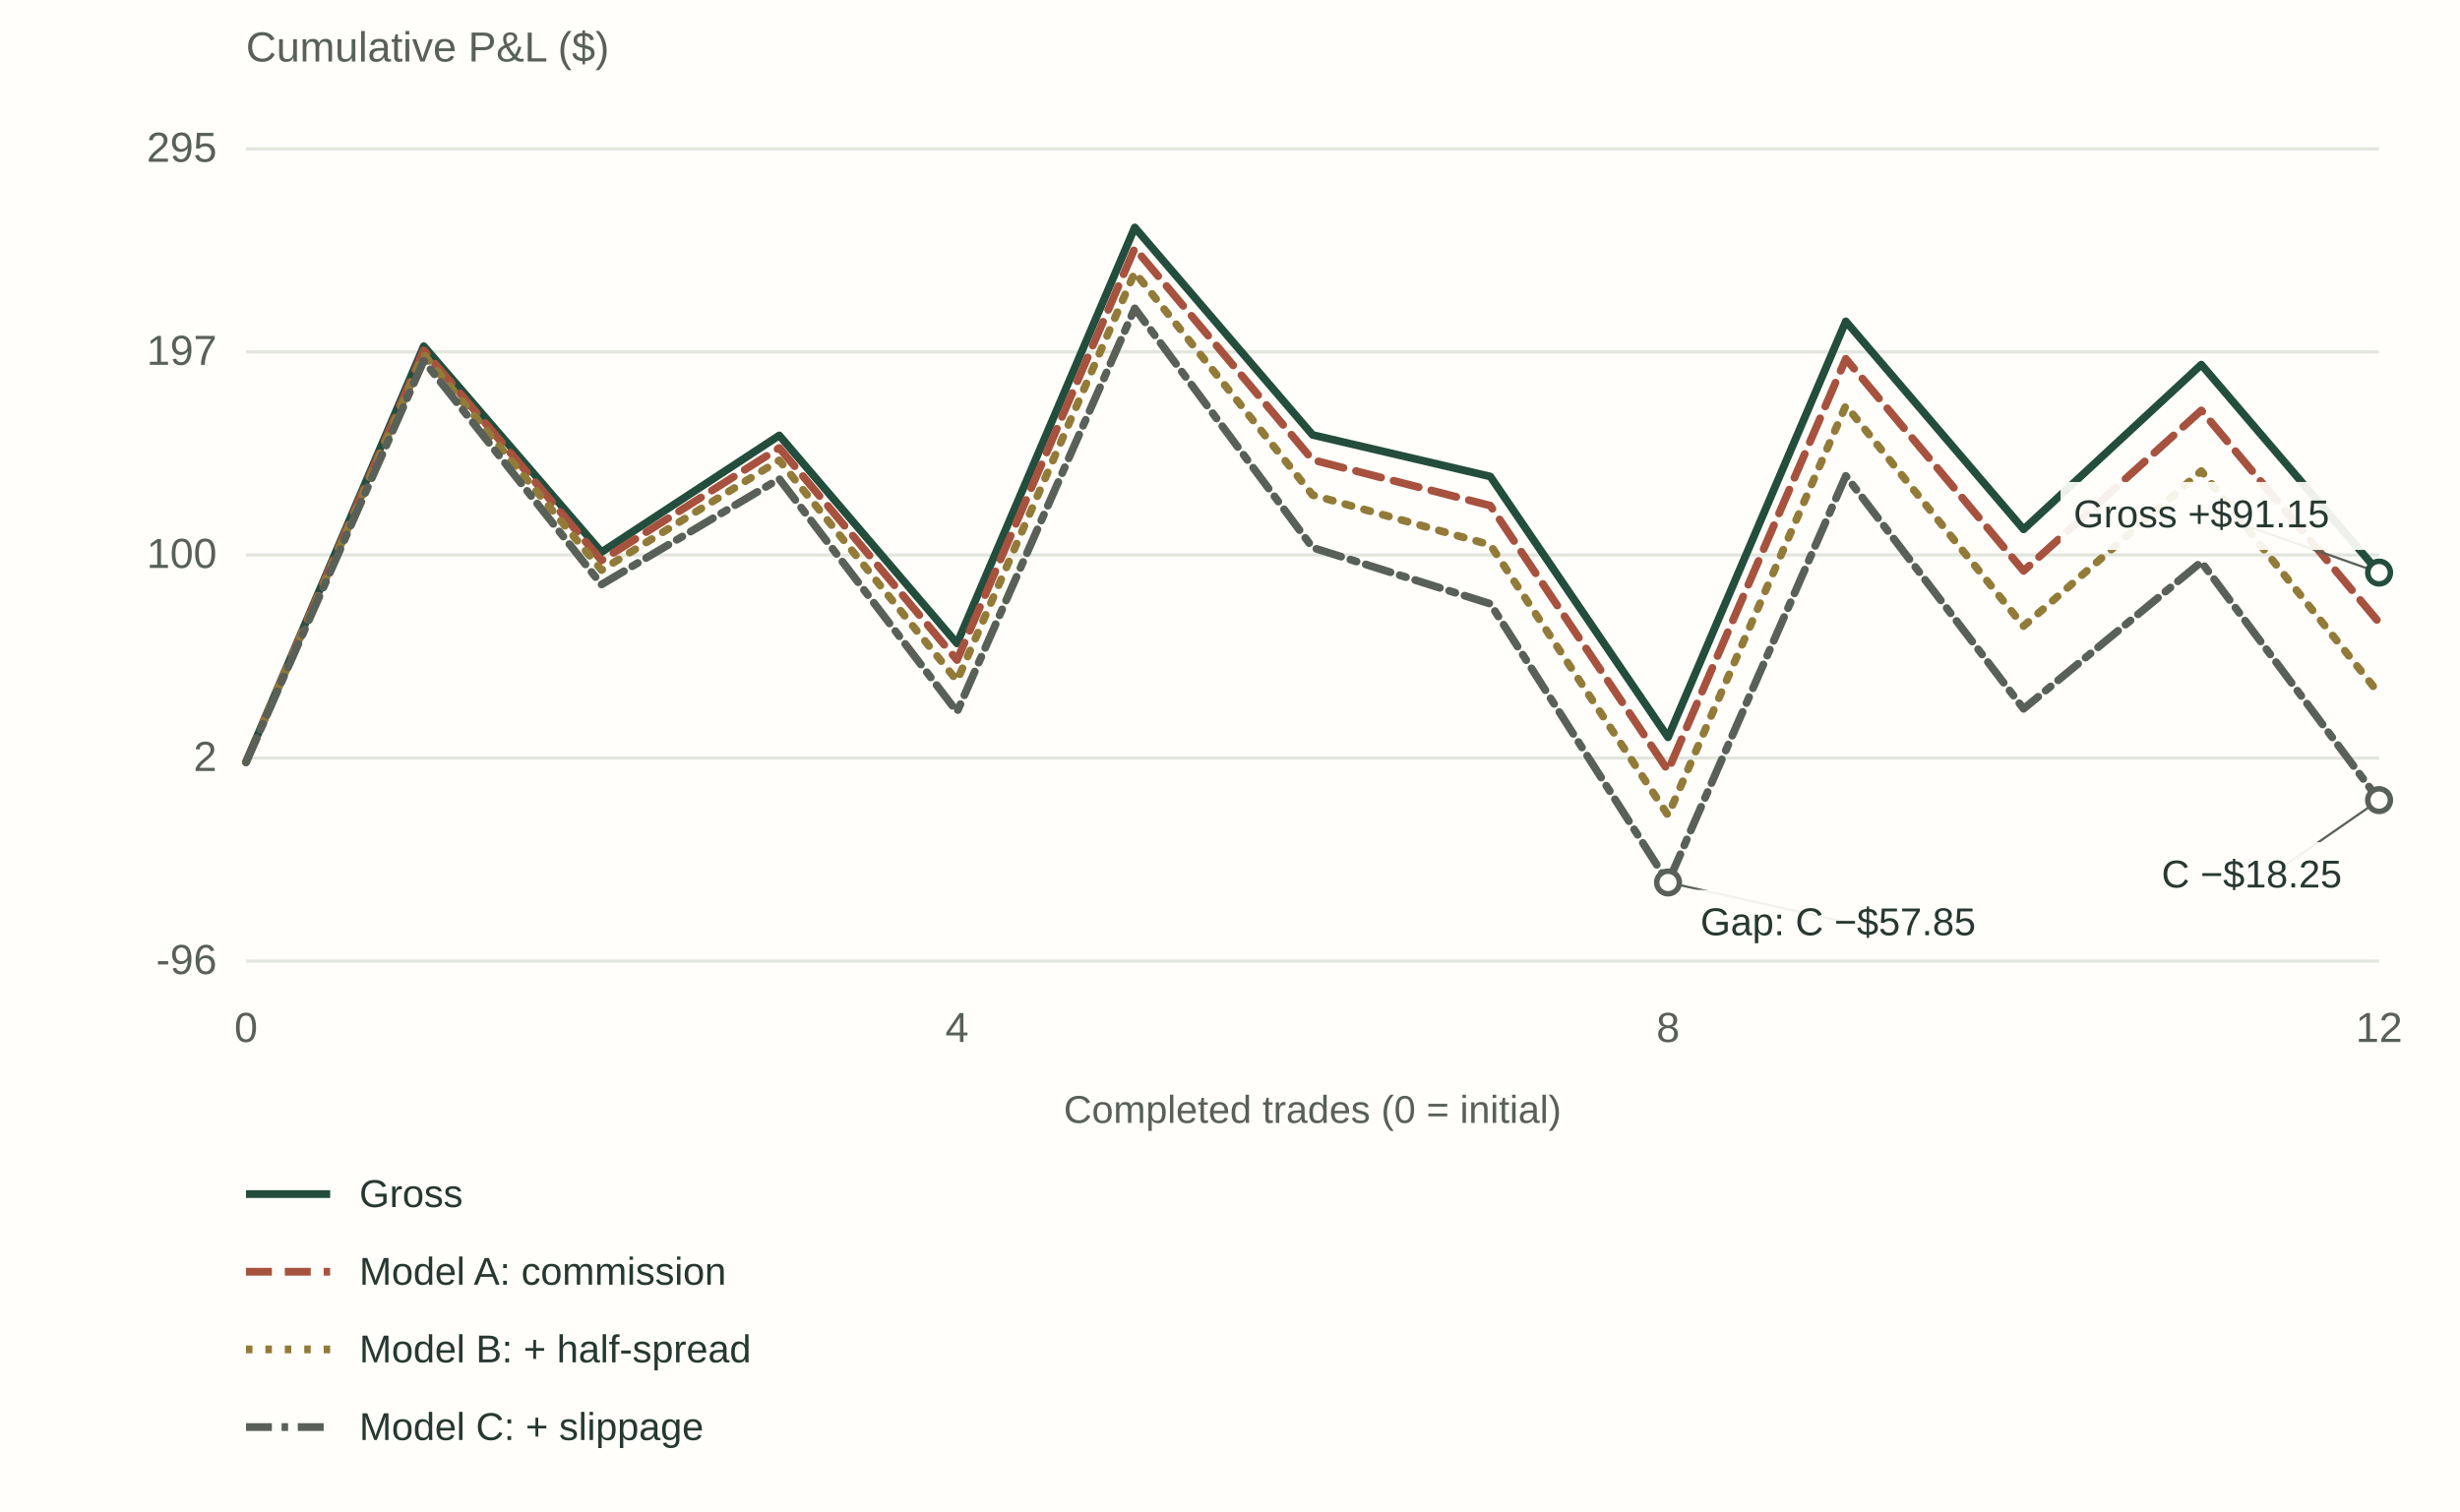
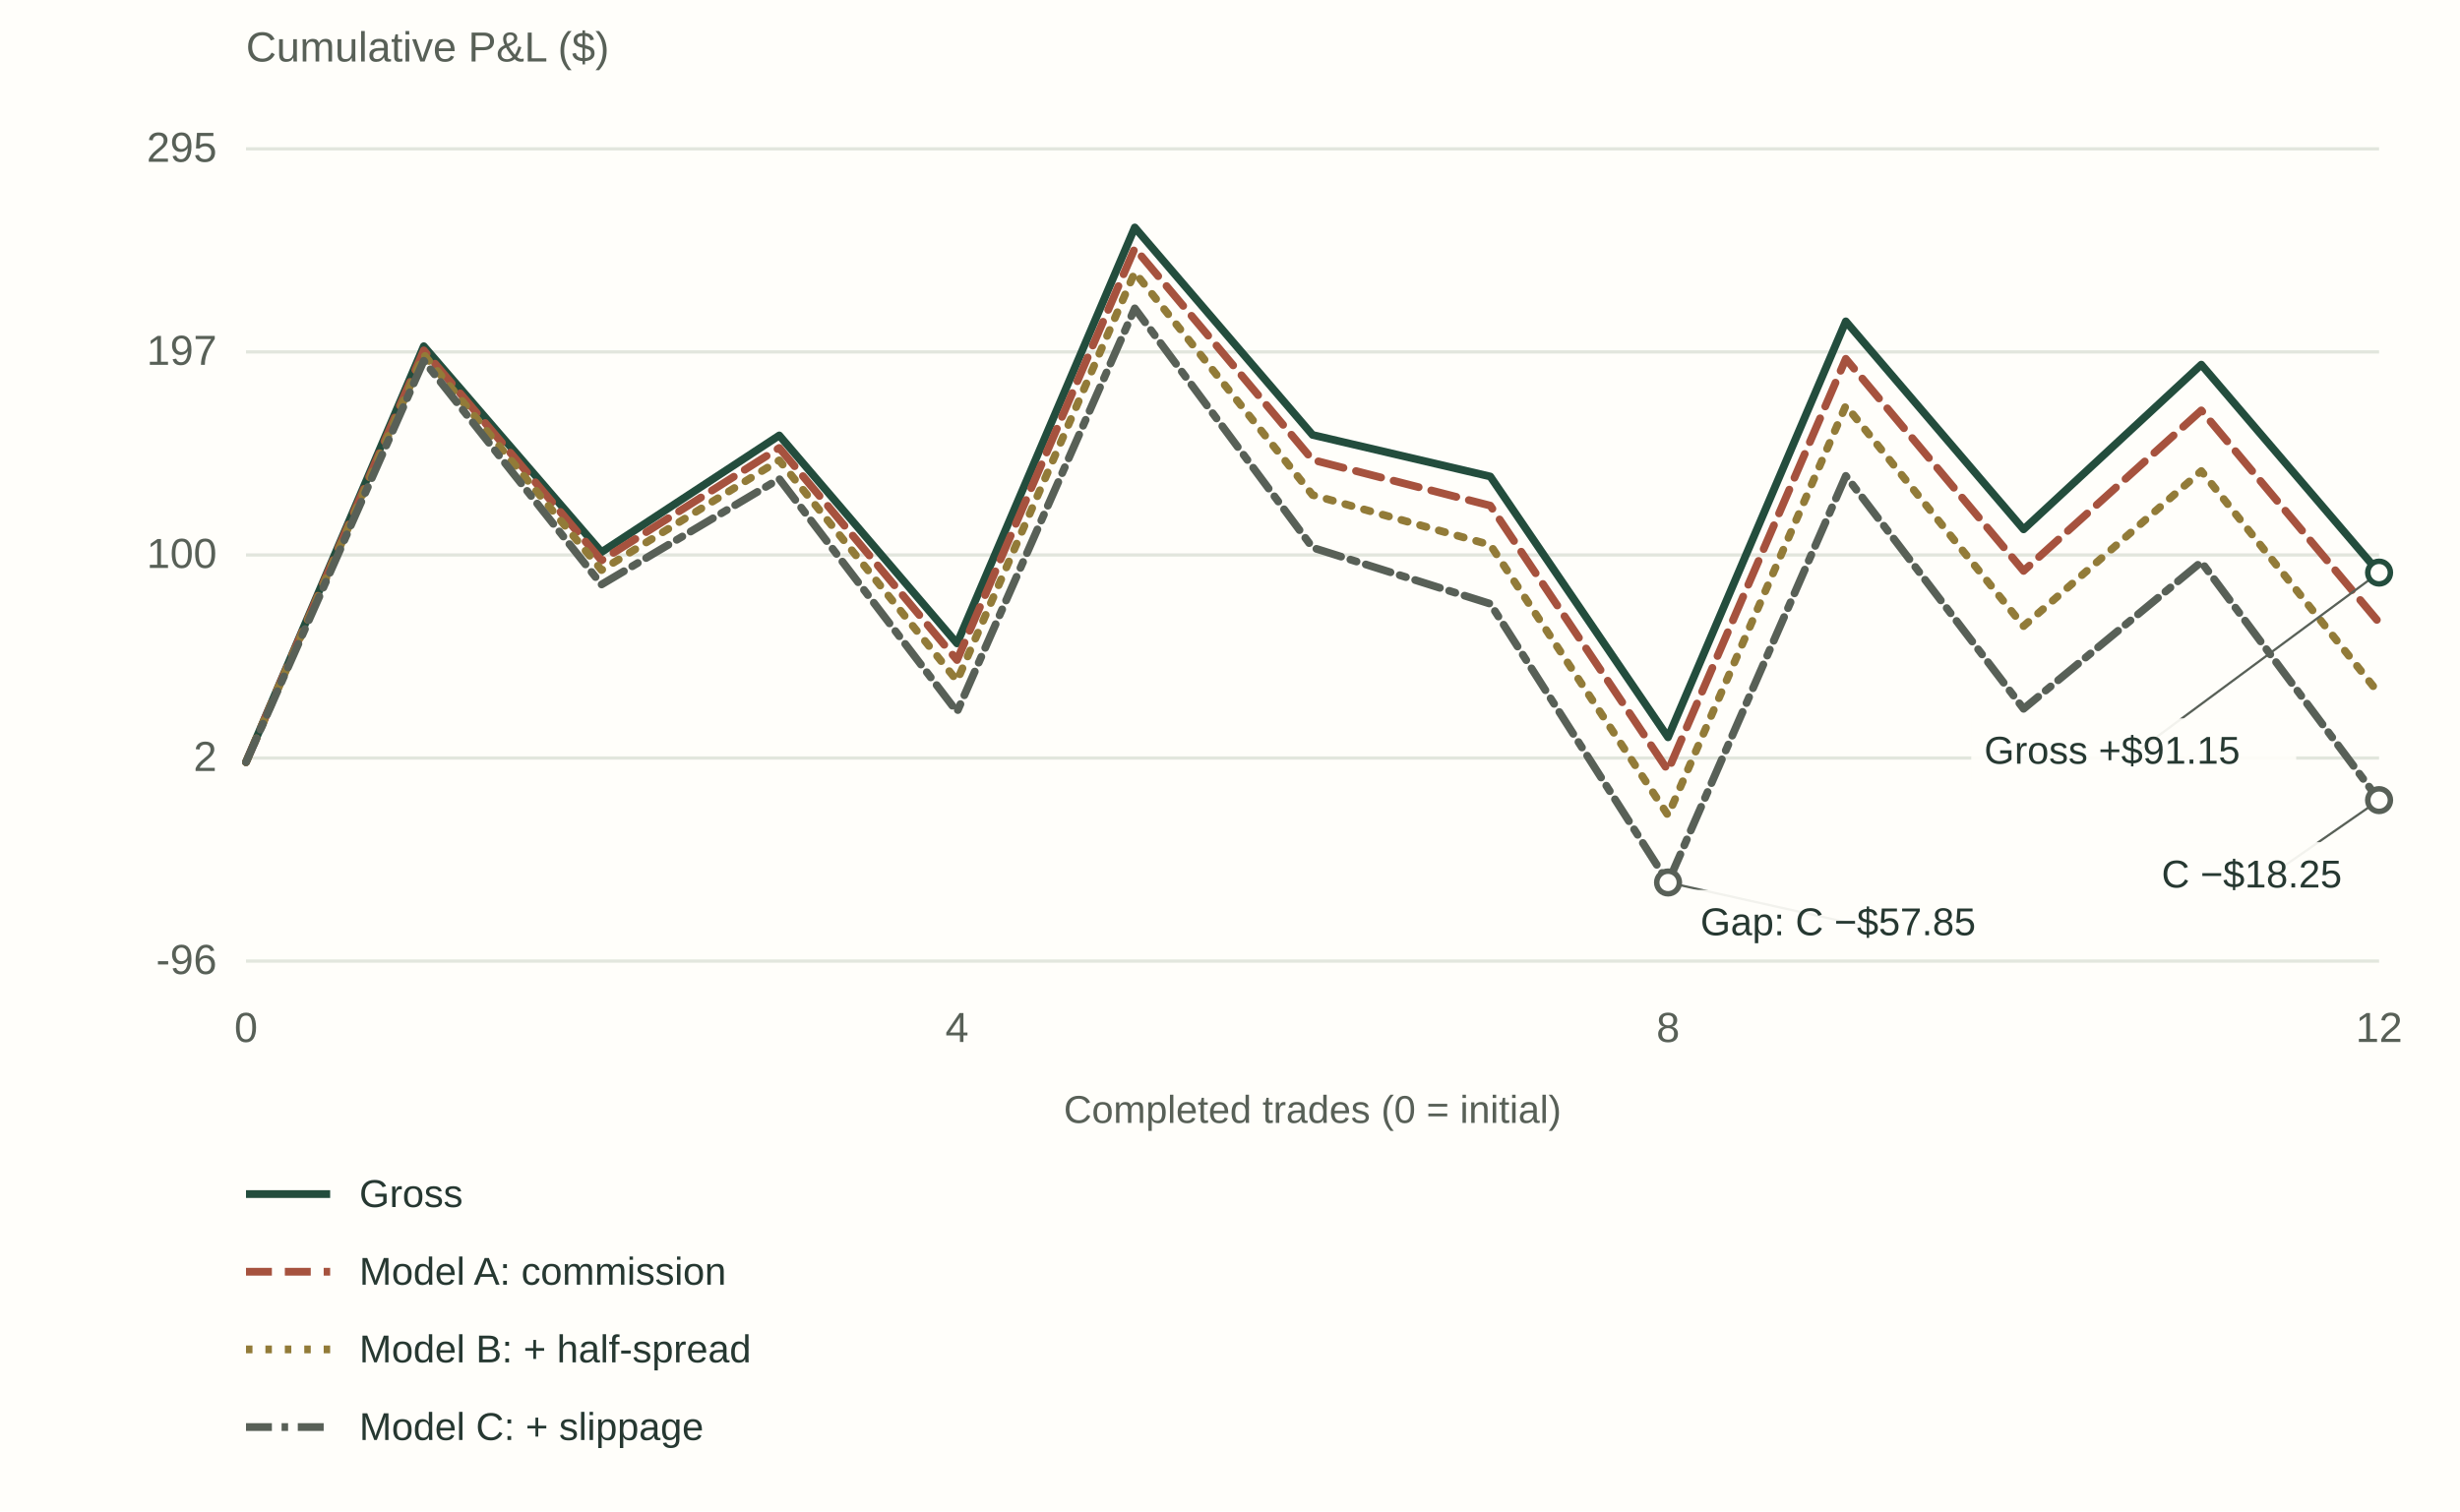
<svg xmlns="http://www.w3.org/2000/svg" viewBox="0 0 760 467" role="img" aria-label="Twelve held-out trades under four cost descriptions">
  <style>.af-text{font-family:Arial,sans-serif;fill:#263831}</style>
  <rect width="760" height="467" fill="#fffefa" />
  <text class="af-text" x="76" y="19" text-anchor="start" style="font-size:13px;font-weight:400;fill:#586057;">Cumulative P&amp;L ($)</text>
  <line x1="76" y1="297" x2="735" y2="297" stroke="#e2e6dd" />
  <text class="af-text" x="67" y="301" text-anchor="end" style="font-size:13px;font-weight:400;fill:#586057;">-96</text>
  <line x1="76" y1="234.25" x2="735" y2="234.25" stroke="#e2e6dd" />
  <text class="af-text" x="67" y="238.25" text-anchor="end" style="font-size:13px;font-weight:400;fill:#586057;">2</text>
  <line x1="76" y1="171.5" x2="735" y2="171.5" stroke="#e2e6dd" />
  <text class="af-text" x="67" y="175.5" text-anchor="end" style="font-size:13px;font-weight:400;fill:#586057;">100</text>
  <line x1="76" y1="108.75" x2="735" y2="108.75" stroke="#e2e6dd" />
  <text class="af-text" x="67" y="112.75" text-anchor="end" style="font-size:13px;font-weight:400;fill:#586057;">197</text>
  <line x1="76" y1="46" x2="735" y2="46" stroke="#e2e6dd" />
  <text class="af-text" x="67" y="50" text-anchor="end" style="font-size:13px;font-weight:400;fill:#586057;">295</text>
  <text class="af-text" x="76" y="322" text-anchor="middle" style="font-size:13px;font-weight:400;fill:#586057;">0</text>
  <text class="af-text" x="295.667" y="322" text-anchor="middle" style="font-size:13px;font-weight:400;fill:#586057;">4</text>
  <text class="af-text" x="515.333" y="322" text-anchor="middle" style="font-size:13px;font-weight:400;fill:#586057;">8</text>
  <text class="af-text" x="735" y="322" text-anchor="middle" style="font-size:13px;font-weight:400;fill:#586057;">12</text>
  <text class="af-text" x="405.5" y="347" text-anchor="middle" style="font-size:12px;font-weight:400;fill:#586057;">Completed trades (0 = initial)</text>
  <path data-series="0" d="M76.00,235.53 L130.92,106.99 L185.83,170.62 L240.75,134.56 L295.67,198.83 L350.58,70.29 L405.50,134.40 L460.42,147.25 L515.33,227.85 L570.25,99.31 L625.17,163.58 L680.08,112.68 L735.00,176.95 " fill="none" stroke="#234d3d" stroke-width="2.4" stroke-linecap="round" stroke-linejoin="round" />
  <path data-series="1" d="M76.00,235.53 L130.92,108.27 L185.83,173.19 L240.75,138.42 L295.67,203.97 L350.58,76.72 L405.50,142.11 L460.42,156.25 L515.33,238.13 L570.25,110.88 L625.17,176.43 L680.08,126.82 L735.00,192.37 " fill="none" stroke="#a6523e" stroke-width="2.4" stroke-linecap="round" stroke-linejoin="round" stroke-dasharray="8 4" />
  <path data-series="2" d="M76.00,235.53 L130.92,109.56 L185.83,176.17 L240.75,142.25 L295.67,210.37 L350.58,84.15 L405.50,152.96 L460.42,168.39 L515.33,251.96 L570.25,125.35 L625.17,193.48 L680.08,145.56 L735.00,214.33 " fill="none" stroke="#927b38" stroke-width="2.4" stroke-linecap="round" stroke-linejoin="round" stroke-dasharray="2 4" />
  <path data-series="3" d="M76.00,235.53 L130.92,111.49 L185.83,180.64 L240.75,147.99 L295.67,219.98 L350.58,95.29 L405.50,169.23 L460.42,186.59 L515.33,272.71 L570.25,147.06 L625.17,219.04 L680.08,173.67 L735.00,247.26 " fill="none" stroke="#586057" stroke-width="2.4" stroke-linecap="round" stroke-linejoin="round" stroke-dasharray="8 3 2 3" />
-   <line x1="735" y1="176.947" x2="686.8" y2="159.947" stroke="#586057" stroke-width=".7" />
+   <line x1="735" y1="176.947" x2="659.2" y2="233" stroke="#586057" stroke-width=".7" />
  <circle data-annotation-series="0" data-value="91.15" cx="735" cy="176.947" r="3.5" fill="#fffefa" stroke="#234d3d" stroke-width="1.7" />
-   <rect x="636.6" y="148.947" width="100.4" height="21" fill="#fffefa" opacity=".92" />
-   <text class="af-text" x="640.6" y="162.947" text-anchor="start" style="font-size:12px;font-weight:400;fill:#263831;">Gross +$91.15</text>
+   <rect x="609" y="222" width="100.4" height="21" fill="#fffefa" opacity=".92" />
+   <text class="af-text" x="613" y="236" text-anchor="start" style="font-size:12px;font-weight:400;fill:#263831;">Gross +$91.15</text>
  <line x1="735" y1="247.259" x2="700.4" y2="271.259" stroke="#586057" stroke-width=".7" />
  <circle data-annotation-series="3" data-value="-18.25" cx="735" cy="247.259" r="3.5" fill="#fffefa" stroke="#586057" stroke-width="1.7" />
  <rect x="663.8" y="260.259" width="73.2" height="21" fill="#fffefa" opacity=".92" />
  <text class="af-text" x="667.8" y="274.259" text-anchor="start" style="font-size:12px;font-weight:400;fill:#263831;">C −$18.25</text>
  <line x1="515.333" y1="272.71" x2="574.933" y2="286" stroke="#586057" stroke-width=".7" />
  <circle data-annotation-series="3" data-value="-57.85" cx="515.333" cy="272.71" r="3.5" fill="#fffefa" stroke="#586057" stroke-width="1.7" />
  <rect x="521.333" y="275" width="107.2" height="21" fill="#fffefa" opacity=".92" />
  <text class="af-text" x="525.333" y="289" text-anchor="start" style="font-size:12px;font-weight:400;fill:#263831;">Gap: C −$57.85</text>
  <line x1="76" x2="102" y1="369" y2="369" stroke="#234d3d" stroke-width="2.4" />
  <text class="af-text" x="111" y="373" text-anchor="start" style="font-size:12px;font-weight:400;fill:#263831;">Gross</text>
  <line x1="76" x2="102" y1="393" y2="393" stroke="#a6523e" stroke-width="2.4" stroke-dasharray="8 4" />
  <text class="af-text" x="111" y="397" text-anchor="start" style="font-size:12px;font-weight:400;fill:#263831;">Model A: commission</text>
  <line x1="76" x2="102" y1="417" y2="417" stroke="#927b38" stroke-width="2.4" stroke-dasharray="2 4" />
  <text class="af-text" x="111" y="421" text-anchor="start" style="font-size:12px;font-weight:400;fill:#263831;">Model B: + half-spread</text>
  <line x1="76" x2="102" y1="441" y2="441" stroke="#586057" stroke-width="2.4" stroke-dasharray="8 3 2 3" />
  <text class="af-text" x="111" y="445" text-anchor="start" style="font-size:12px;font-weight:400;fill:#263831;">Model C: + slippage</text>
</svg>
